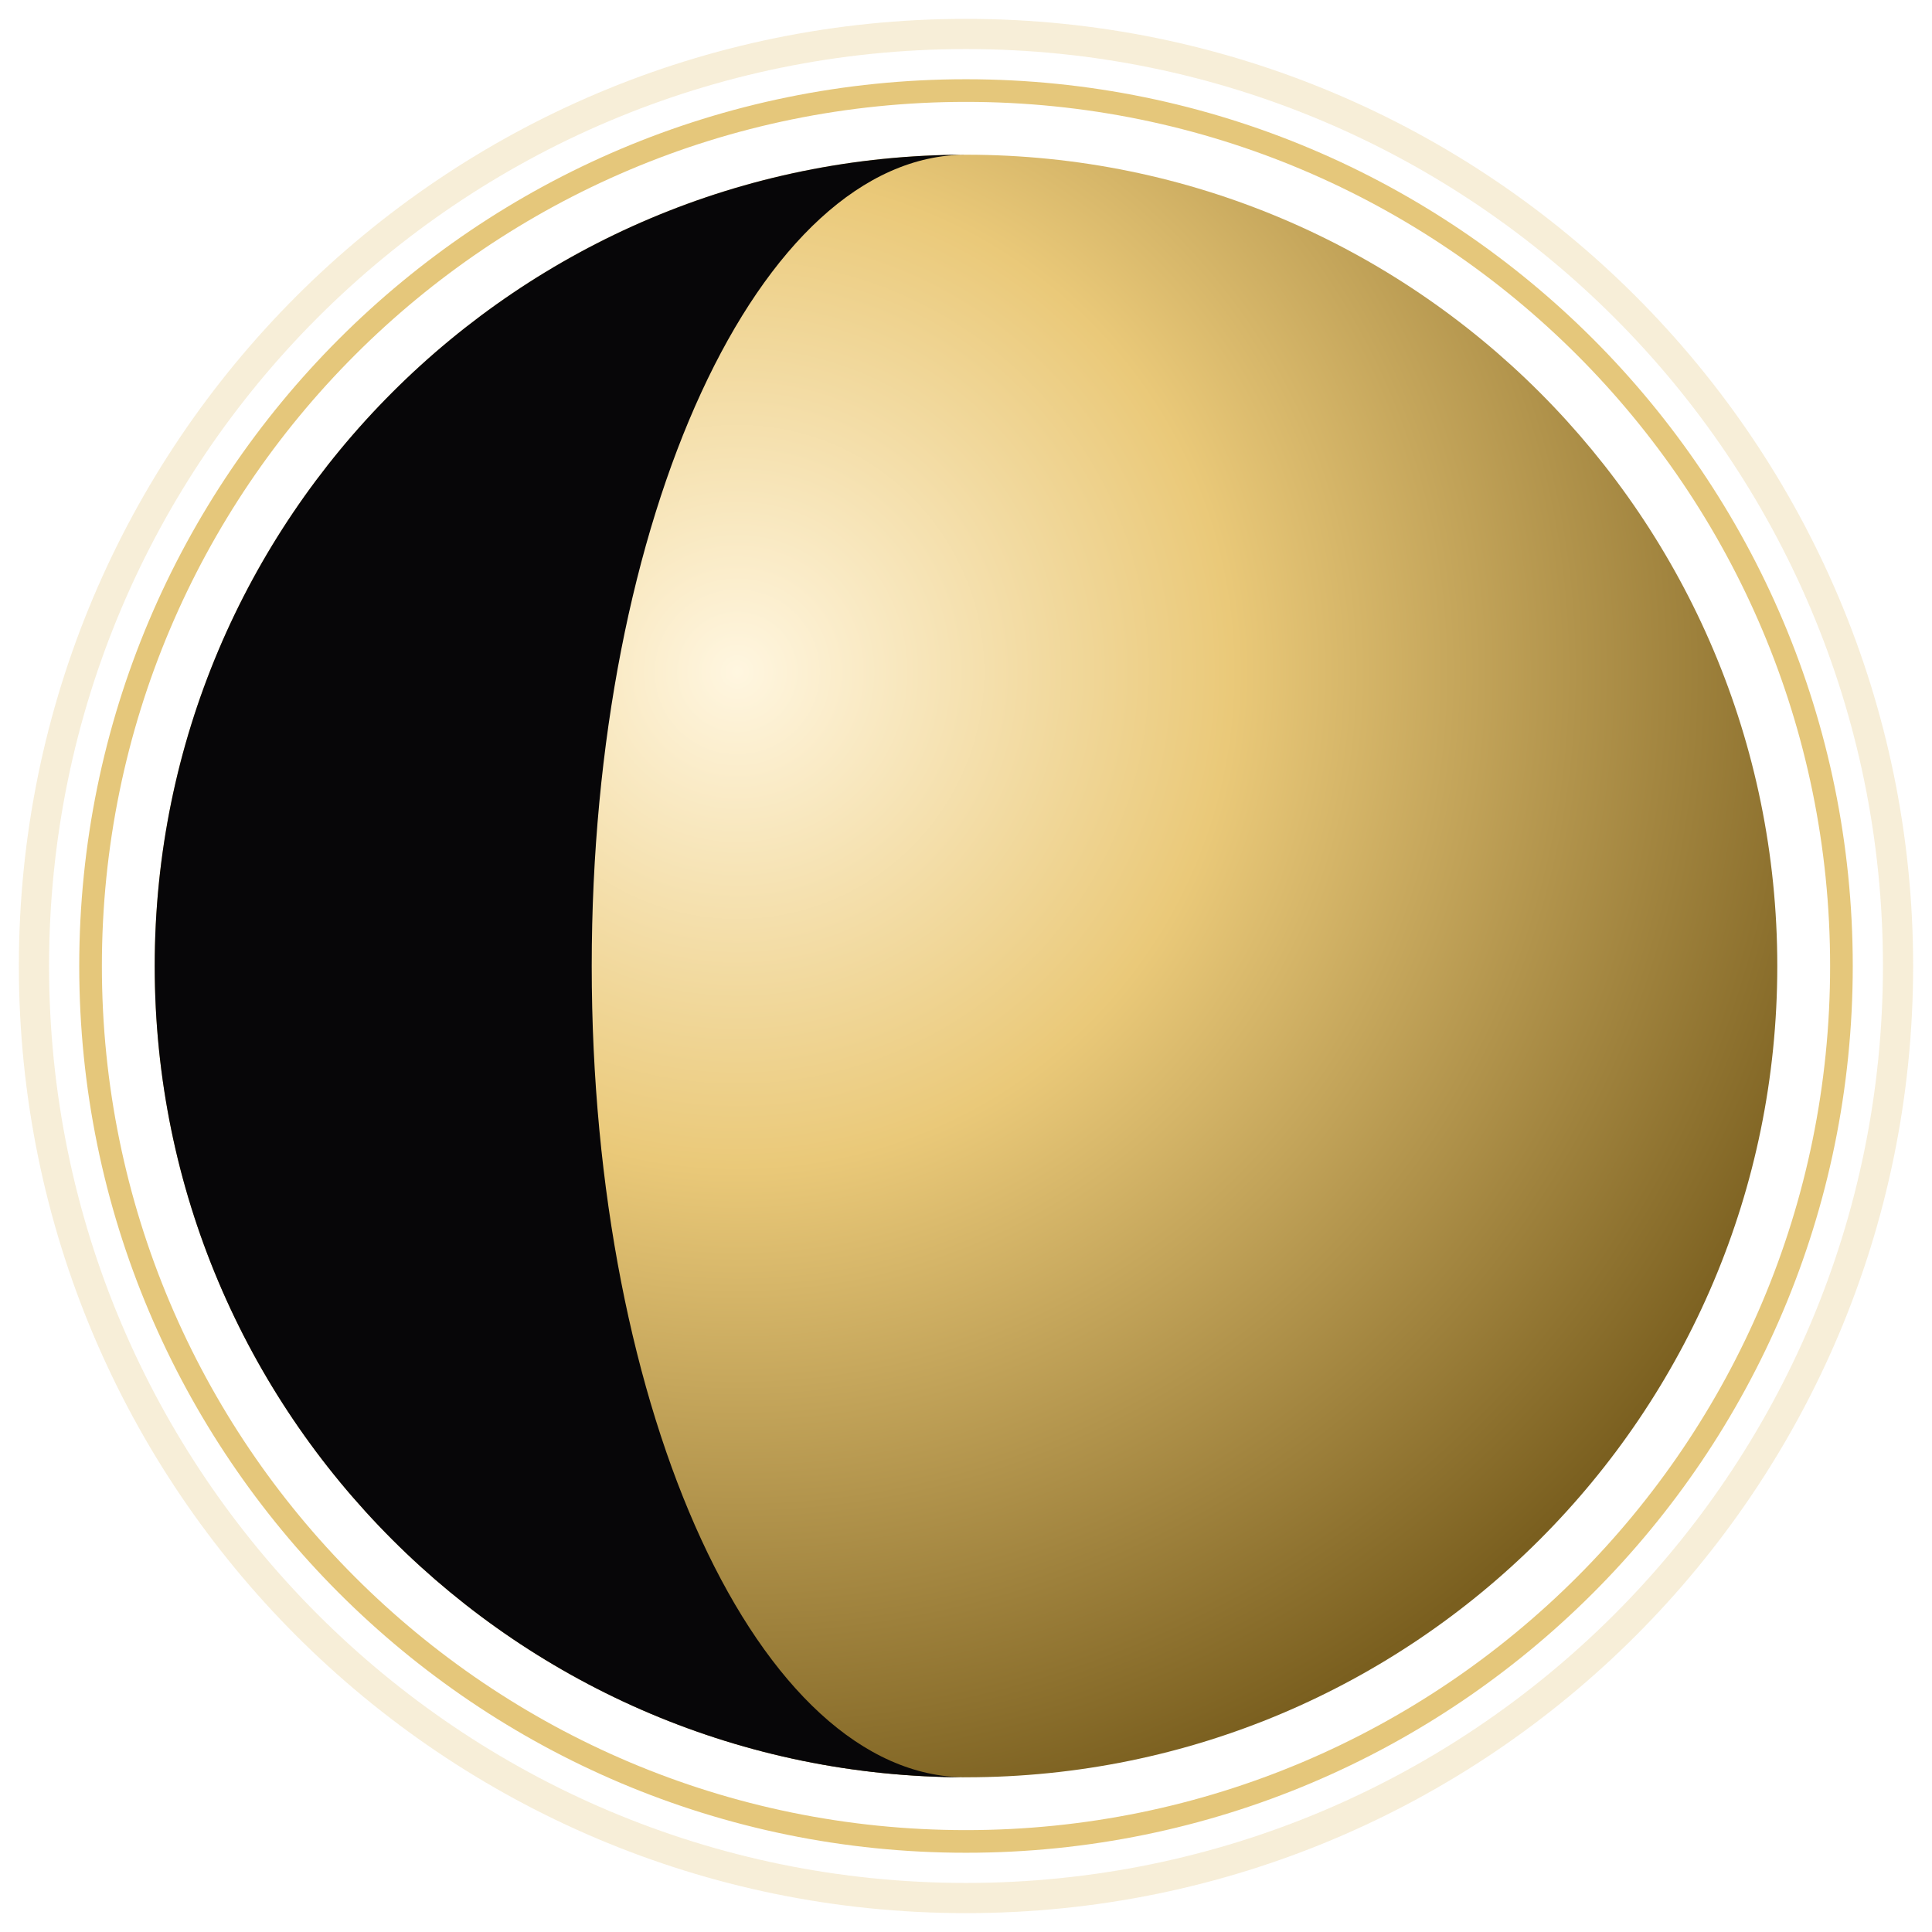
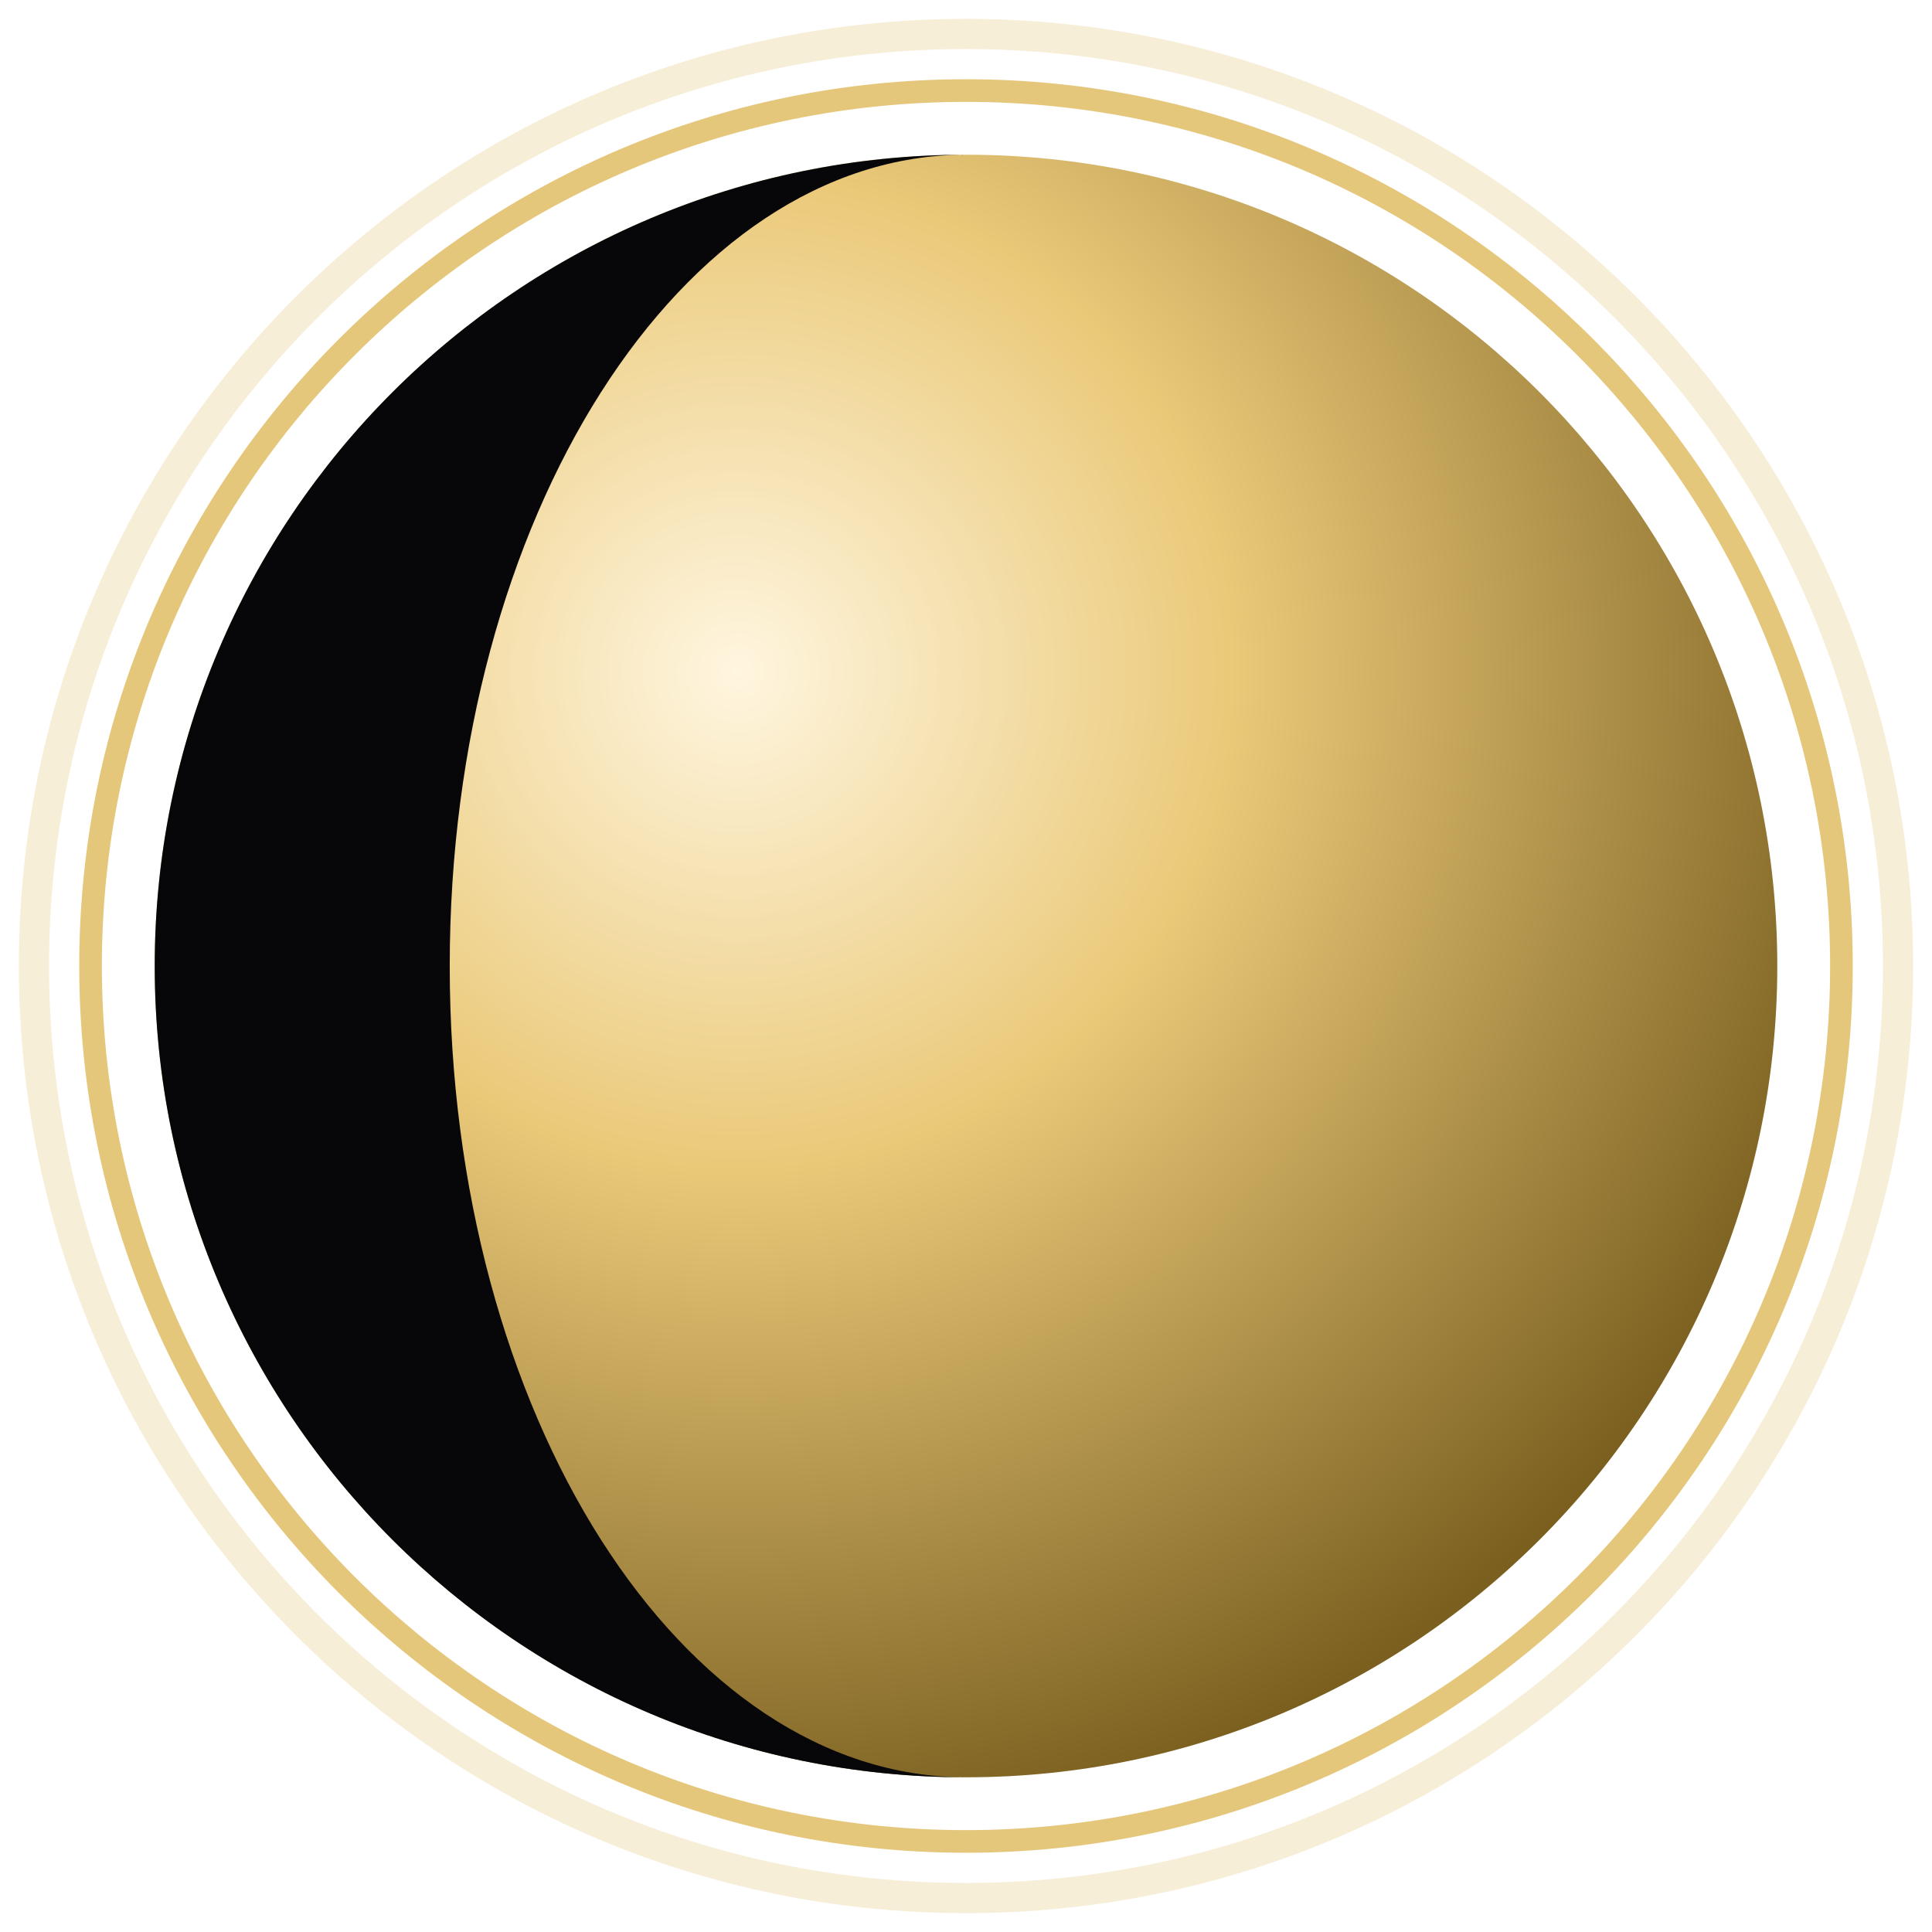
<svg xmlns="http://www.w3.org/2000/svg" viewBox="0 0 512 512" width="512" height="512">
  <defs>
    <radialGradient id="moonGold" cx="36%" cy="32%" r="72%">
      <stop offset="0%" stop-color="#FFF6E0" />
      <stop offset="42%" stop-color="#EAC979" />
      <stop offset="100%" stop-color="#7A5F1F" />
    </radialGradient>
  </defs>
  <circle cx="256" cy="256" r="215" fill="url(#moonGold)" />
-   <path d="M 256 41 A 215 215 0 0 0 256 471 A 99.188 215 0 0 1 256 41 Z" fill="#070608" fill-opacity="1.0" />
+   <path d="M 256 41 A 215 215 0 0 0 256 471 A 136.817 215 0 0 1 256 41 Z" fill="#070608" fill-opacity="1.0" />
  <circle cx="256" cy="256" r="247" fill="none" stroke="#E5C77B" stroke-opacity="0.3" stroke-width="8.0" />
  <circle cx="256" cy="256" r="232" fill="none" stroke="#E5C77B" stroke-opacity="1.0" stroke-width="6.0" />
</svg>
